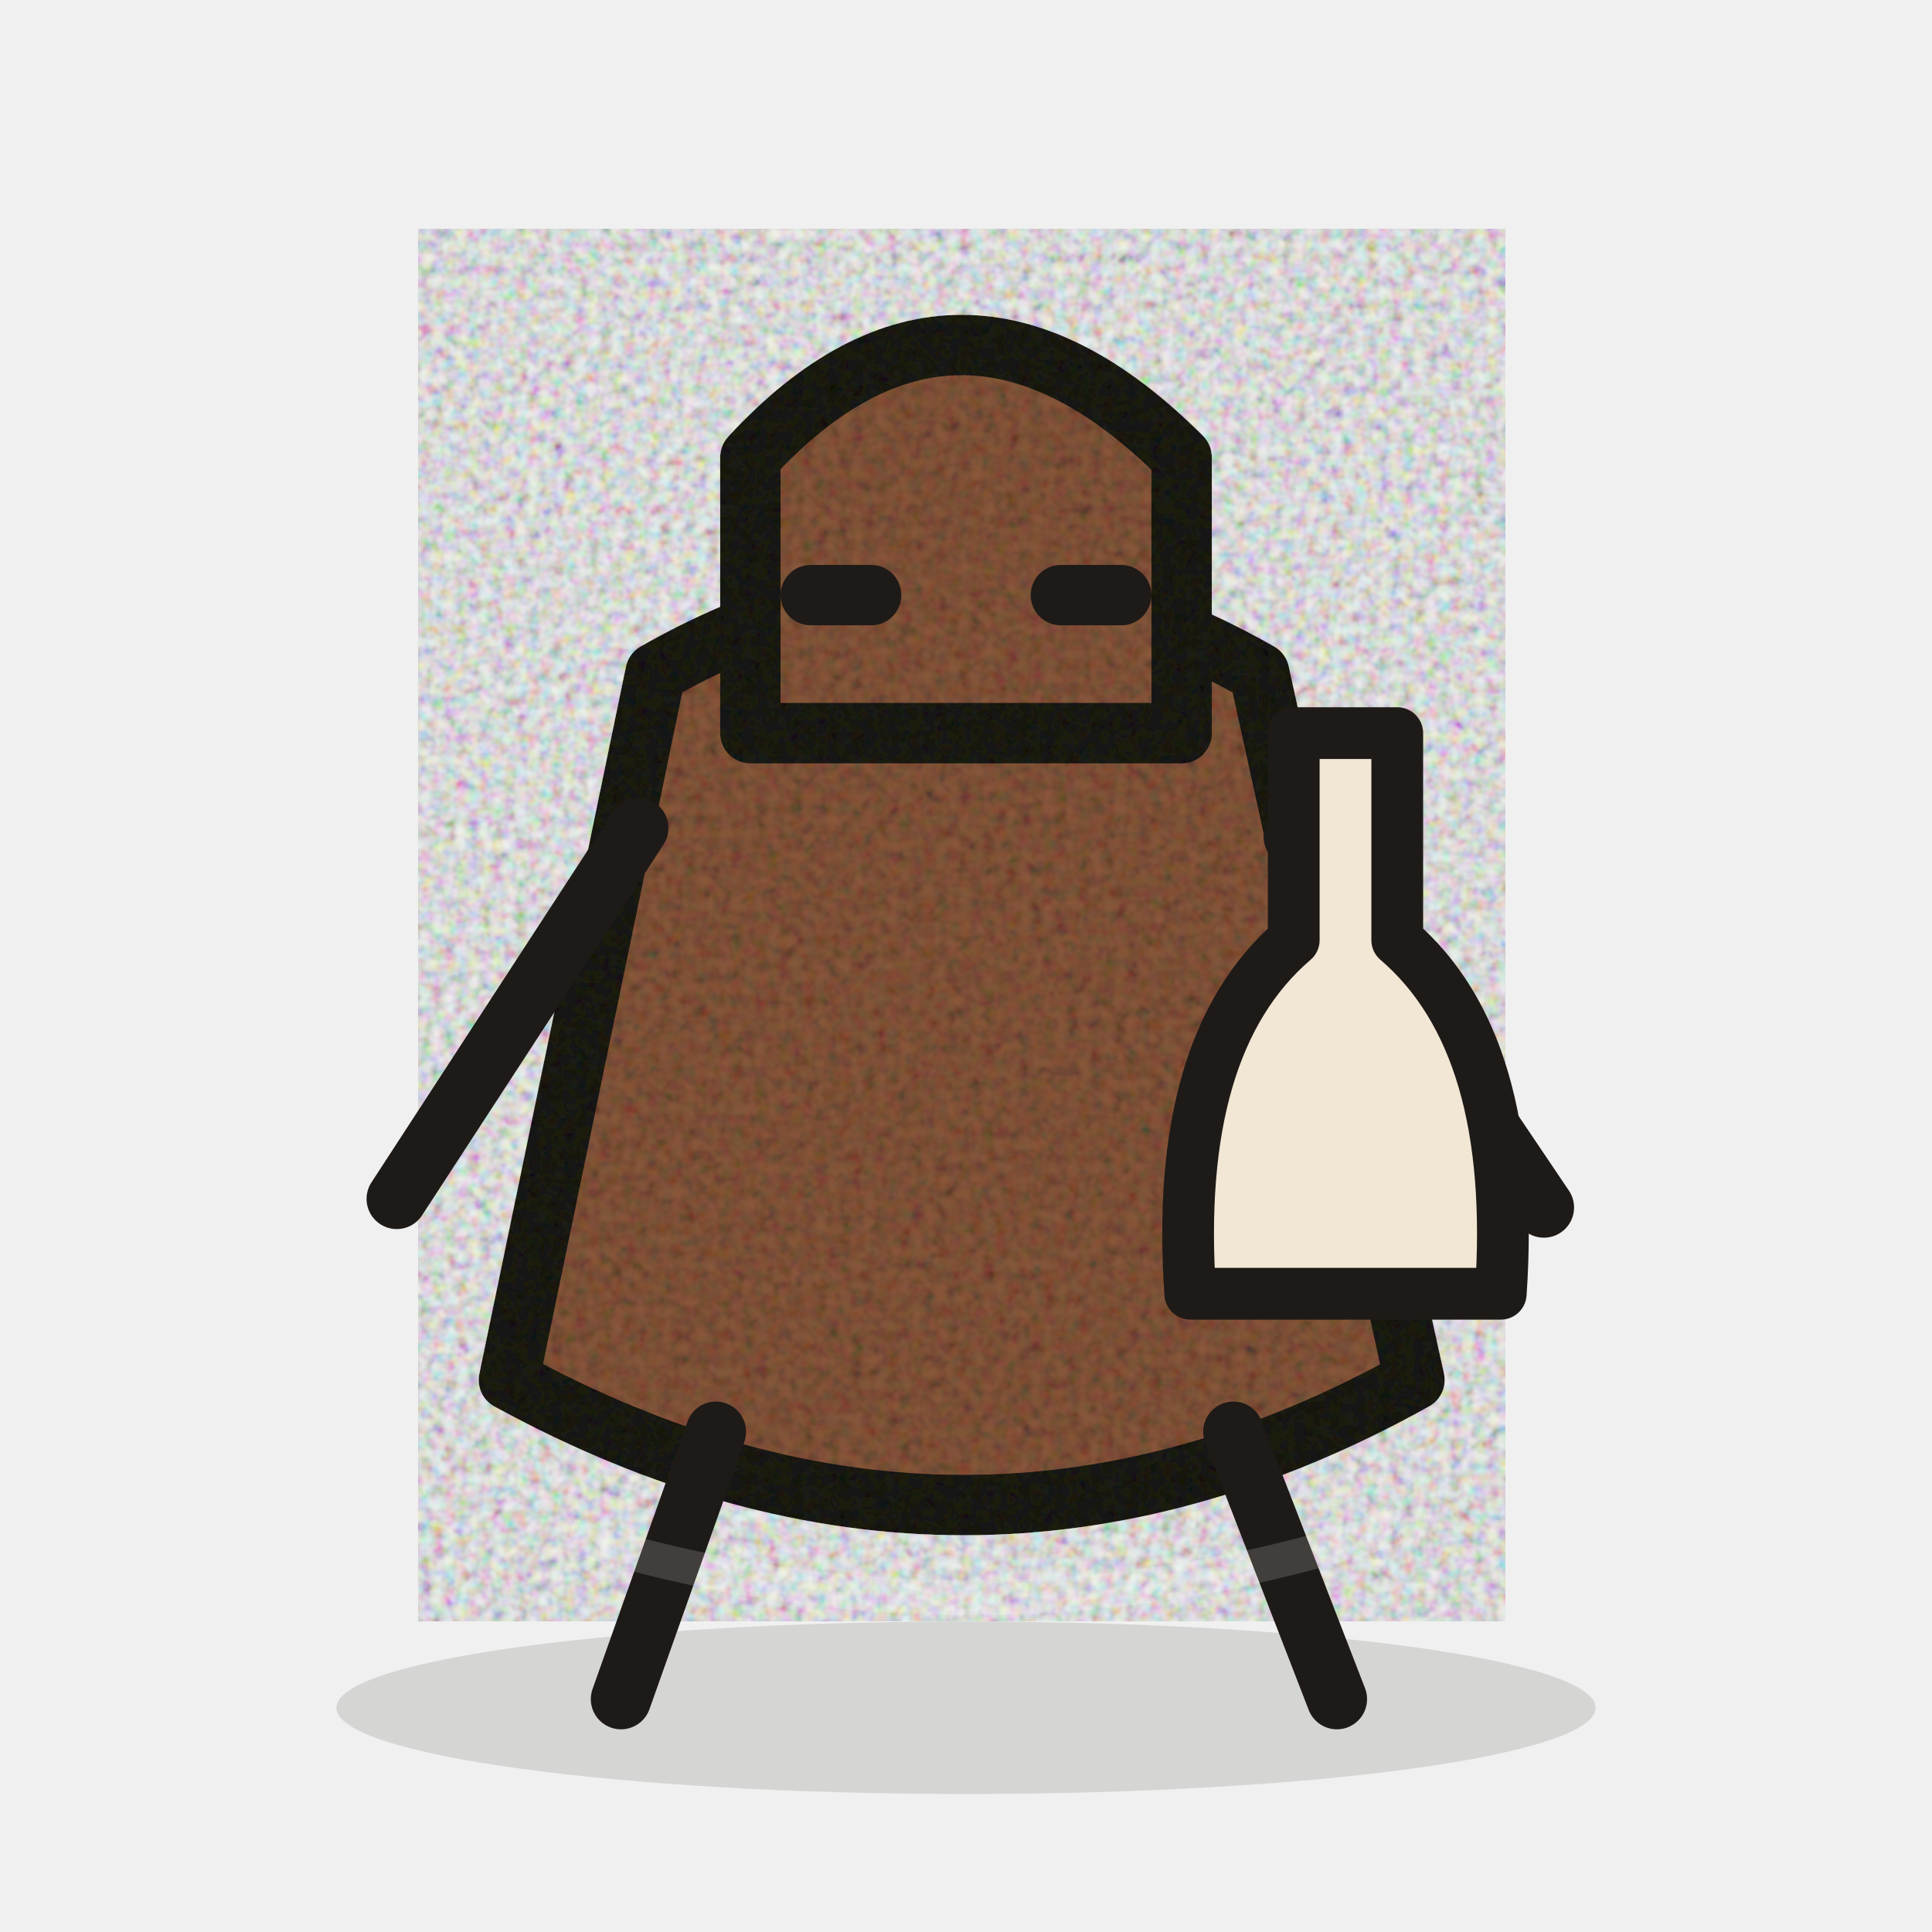
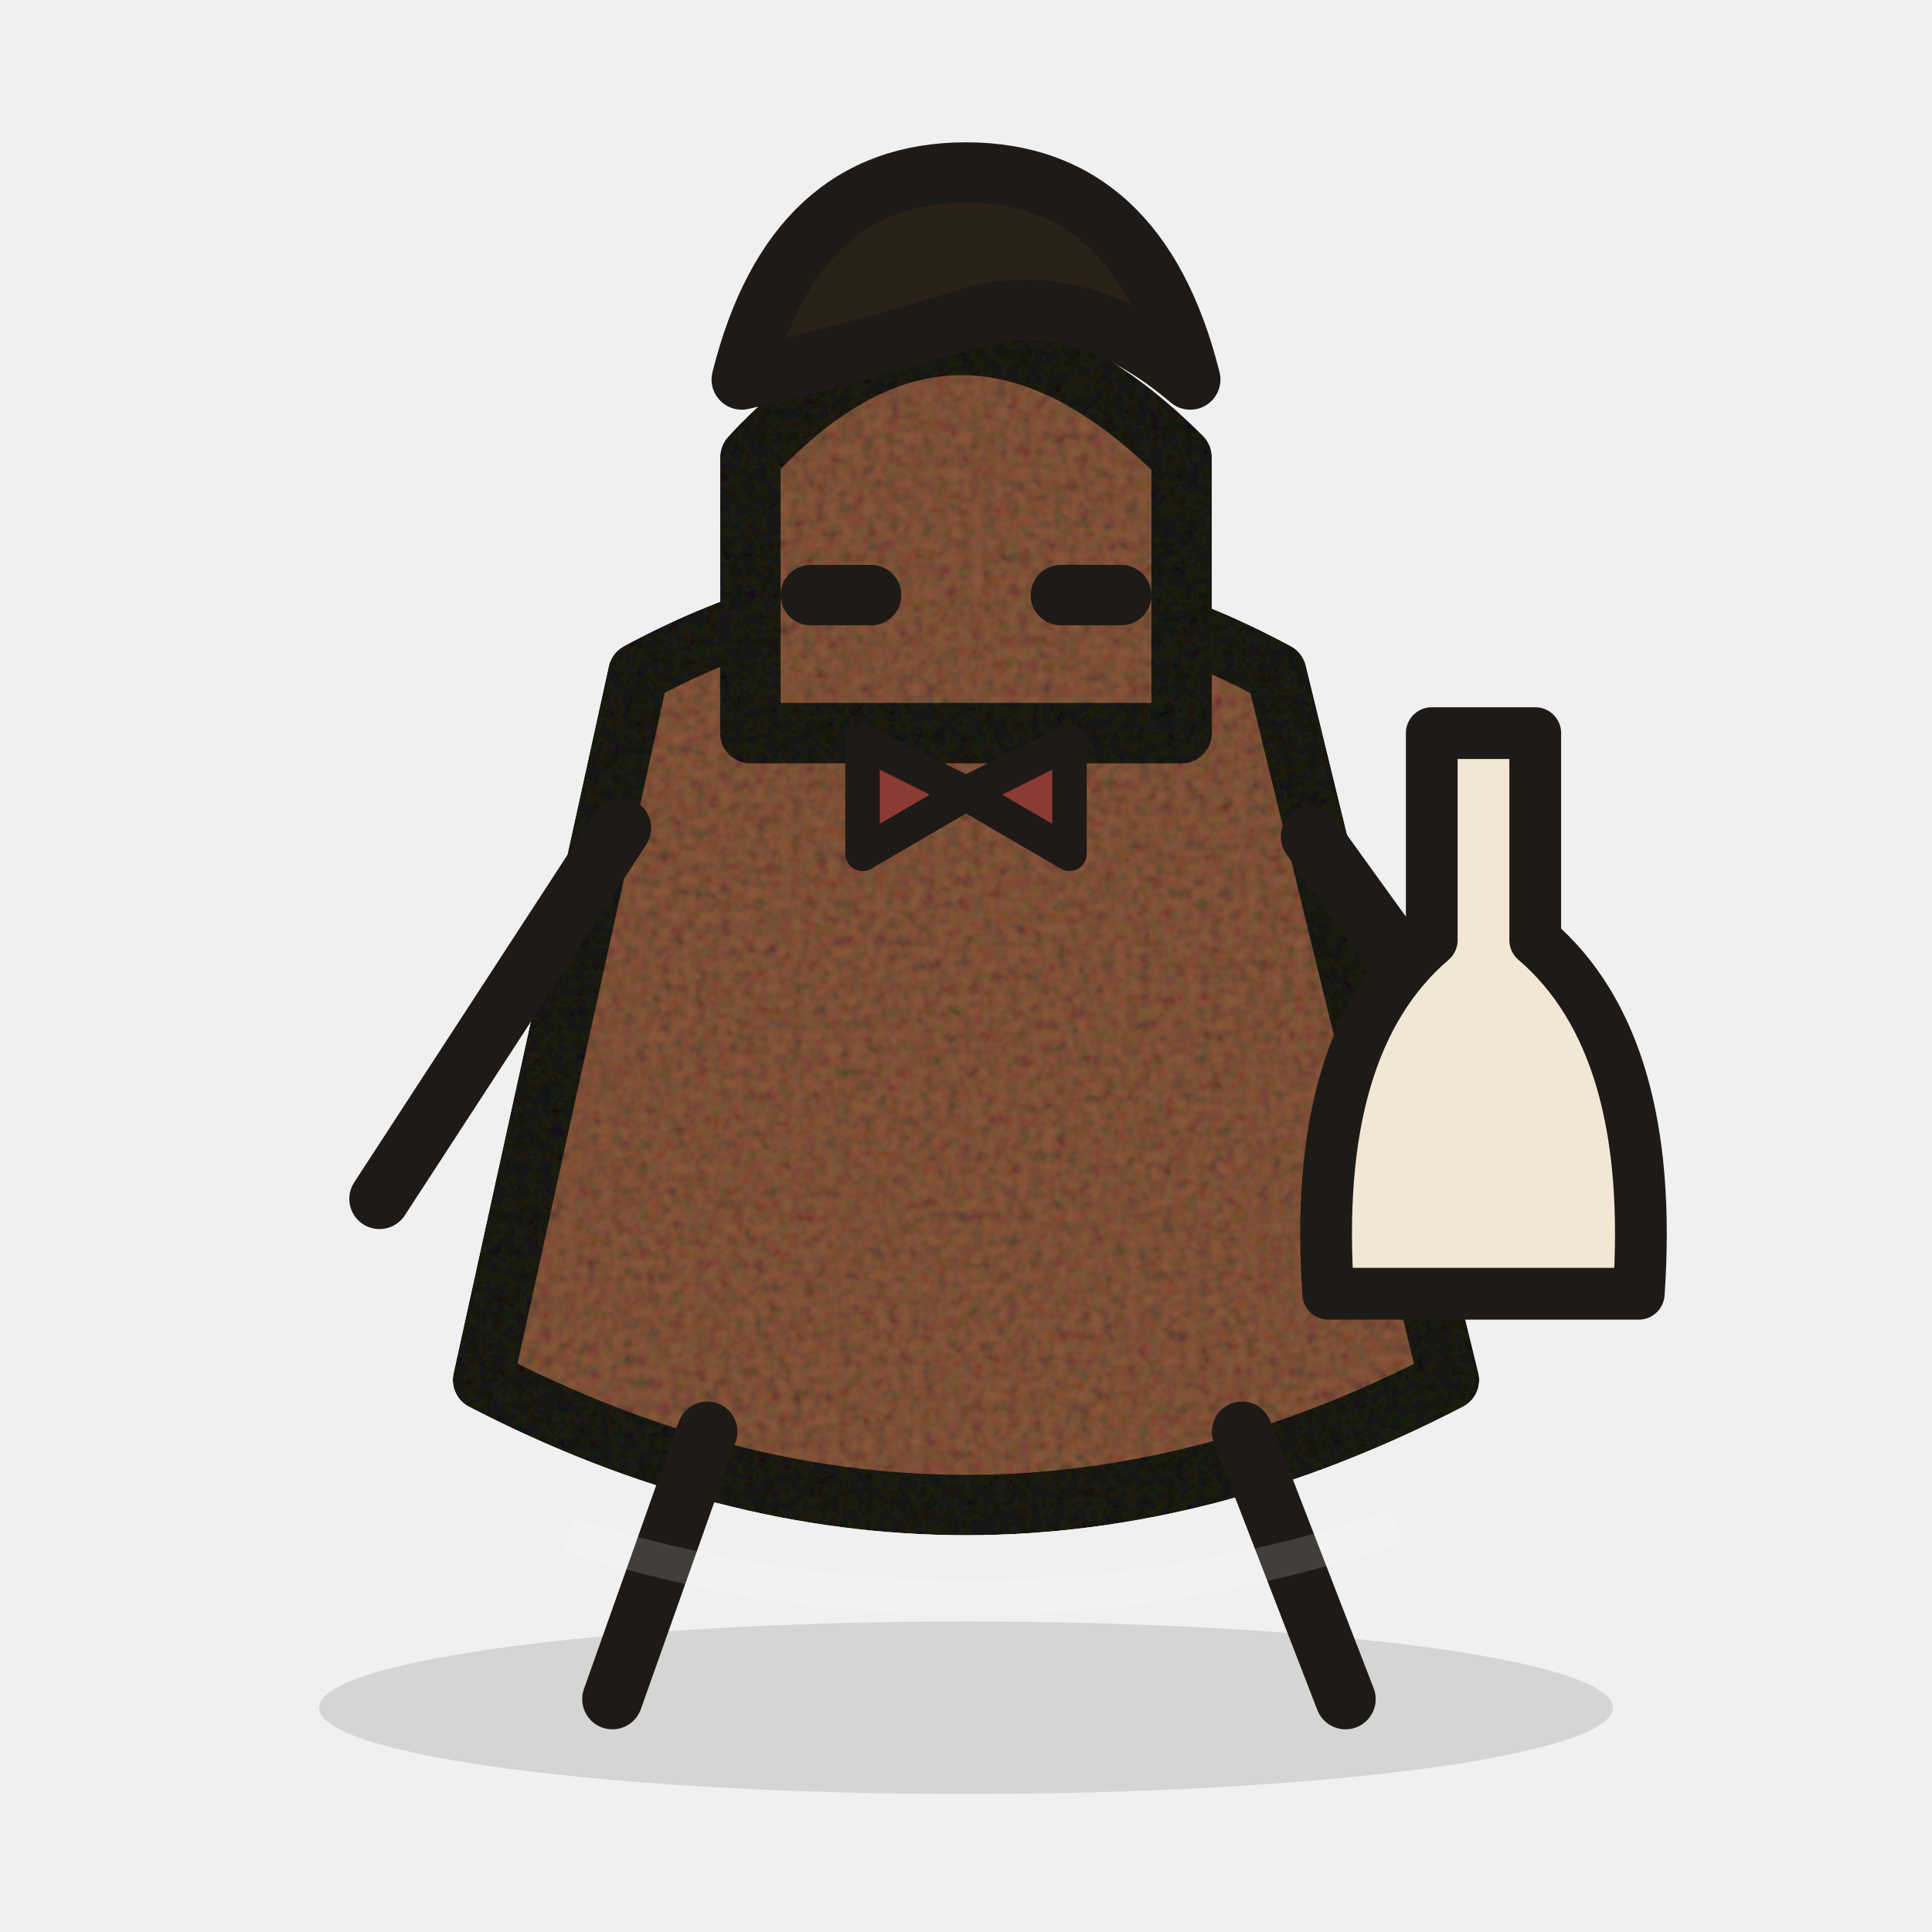
<svg xmlns="http://www.w3.org/2000/svg" viewBox="0 0 224 224">
  <defs>
    <filter id="grain">
-       <feTurbulence type="fractalNoise" baseFrequency=".72" numOctaves="2" seed="9" result="n" />
-       <feBlend in="SourceGraphic" in2="n" mode="multiply" />
+       <feTurbulence type="fractalNoise" baseFrequency=".72" numOctaves="2" seed="11" result="n" />
+       <feBlend in="SourceGraphic" in2="n" mode="multiply" result="b" />
+       <feComposite in="b" in2="SourceGraphic" operator="in" />
    </filter>
  </defs>
  <g stroke="#1E1A17" stroke-width="7" stroke-linejoin="round" stroke-linecap="round">
-     <ellipse cx="112" cy="198" rx="73" ry="10" fill="#1E1A1720" stroke="none" />
+     <ellipse cx="112" cy="198" rx="75" ry="10" fill="#1E1A1720" stroke="none" />
    <g fill="#8C5A3C" filter="url(#grain)">
-       <path d="M76 78q35-20 70 0l18 82q-52 29-105 0z" />
+       <path d="M74 78q37-20 74 0l20 82q-56 29-112 0z" />
      <path d="M87 53q24-26 50 0v32H87z" />
    </g>
-     <path d="M83 166l-11 31M143 166l12 31" fill="none" />
-     <path d="M74 96L46 139M150 97l29 43" fill="none" />
-     <g fill="#F2E7D5" stroke-width="6">
+     <path d="M82 166l-11 31M144 166l12 31" fill="none" />
+     <path d="M72 96L44 139M152 97l31 43" fill="none" />
+     <g fill="#F2E7D5" stroke-width="6" transform="translate(16,0)">
      <path d="M150 85h12v24q14 12 12 41h-36q-2-29 12-41z" />
    </g>
+     <path d="M86 44q6-24 26-24t26 24q-13-11-26-7t-26 7z" fill="#2A2119" />
    <path d="M94 69h7M123 69h7" />
+     <path d="M100 86l12 6-12 7zM124 86l-12 6 12 7z" fill="#8C3A34" stroke-width="4" />
  </g>
  <path d="M66 178q48 15 96-1" fill="none" stroke="#fff" stroke-opacity=".16" stroke-width="4" />
</svg>
